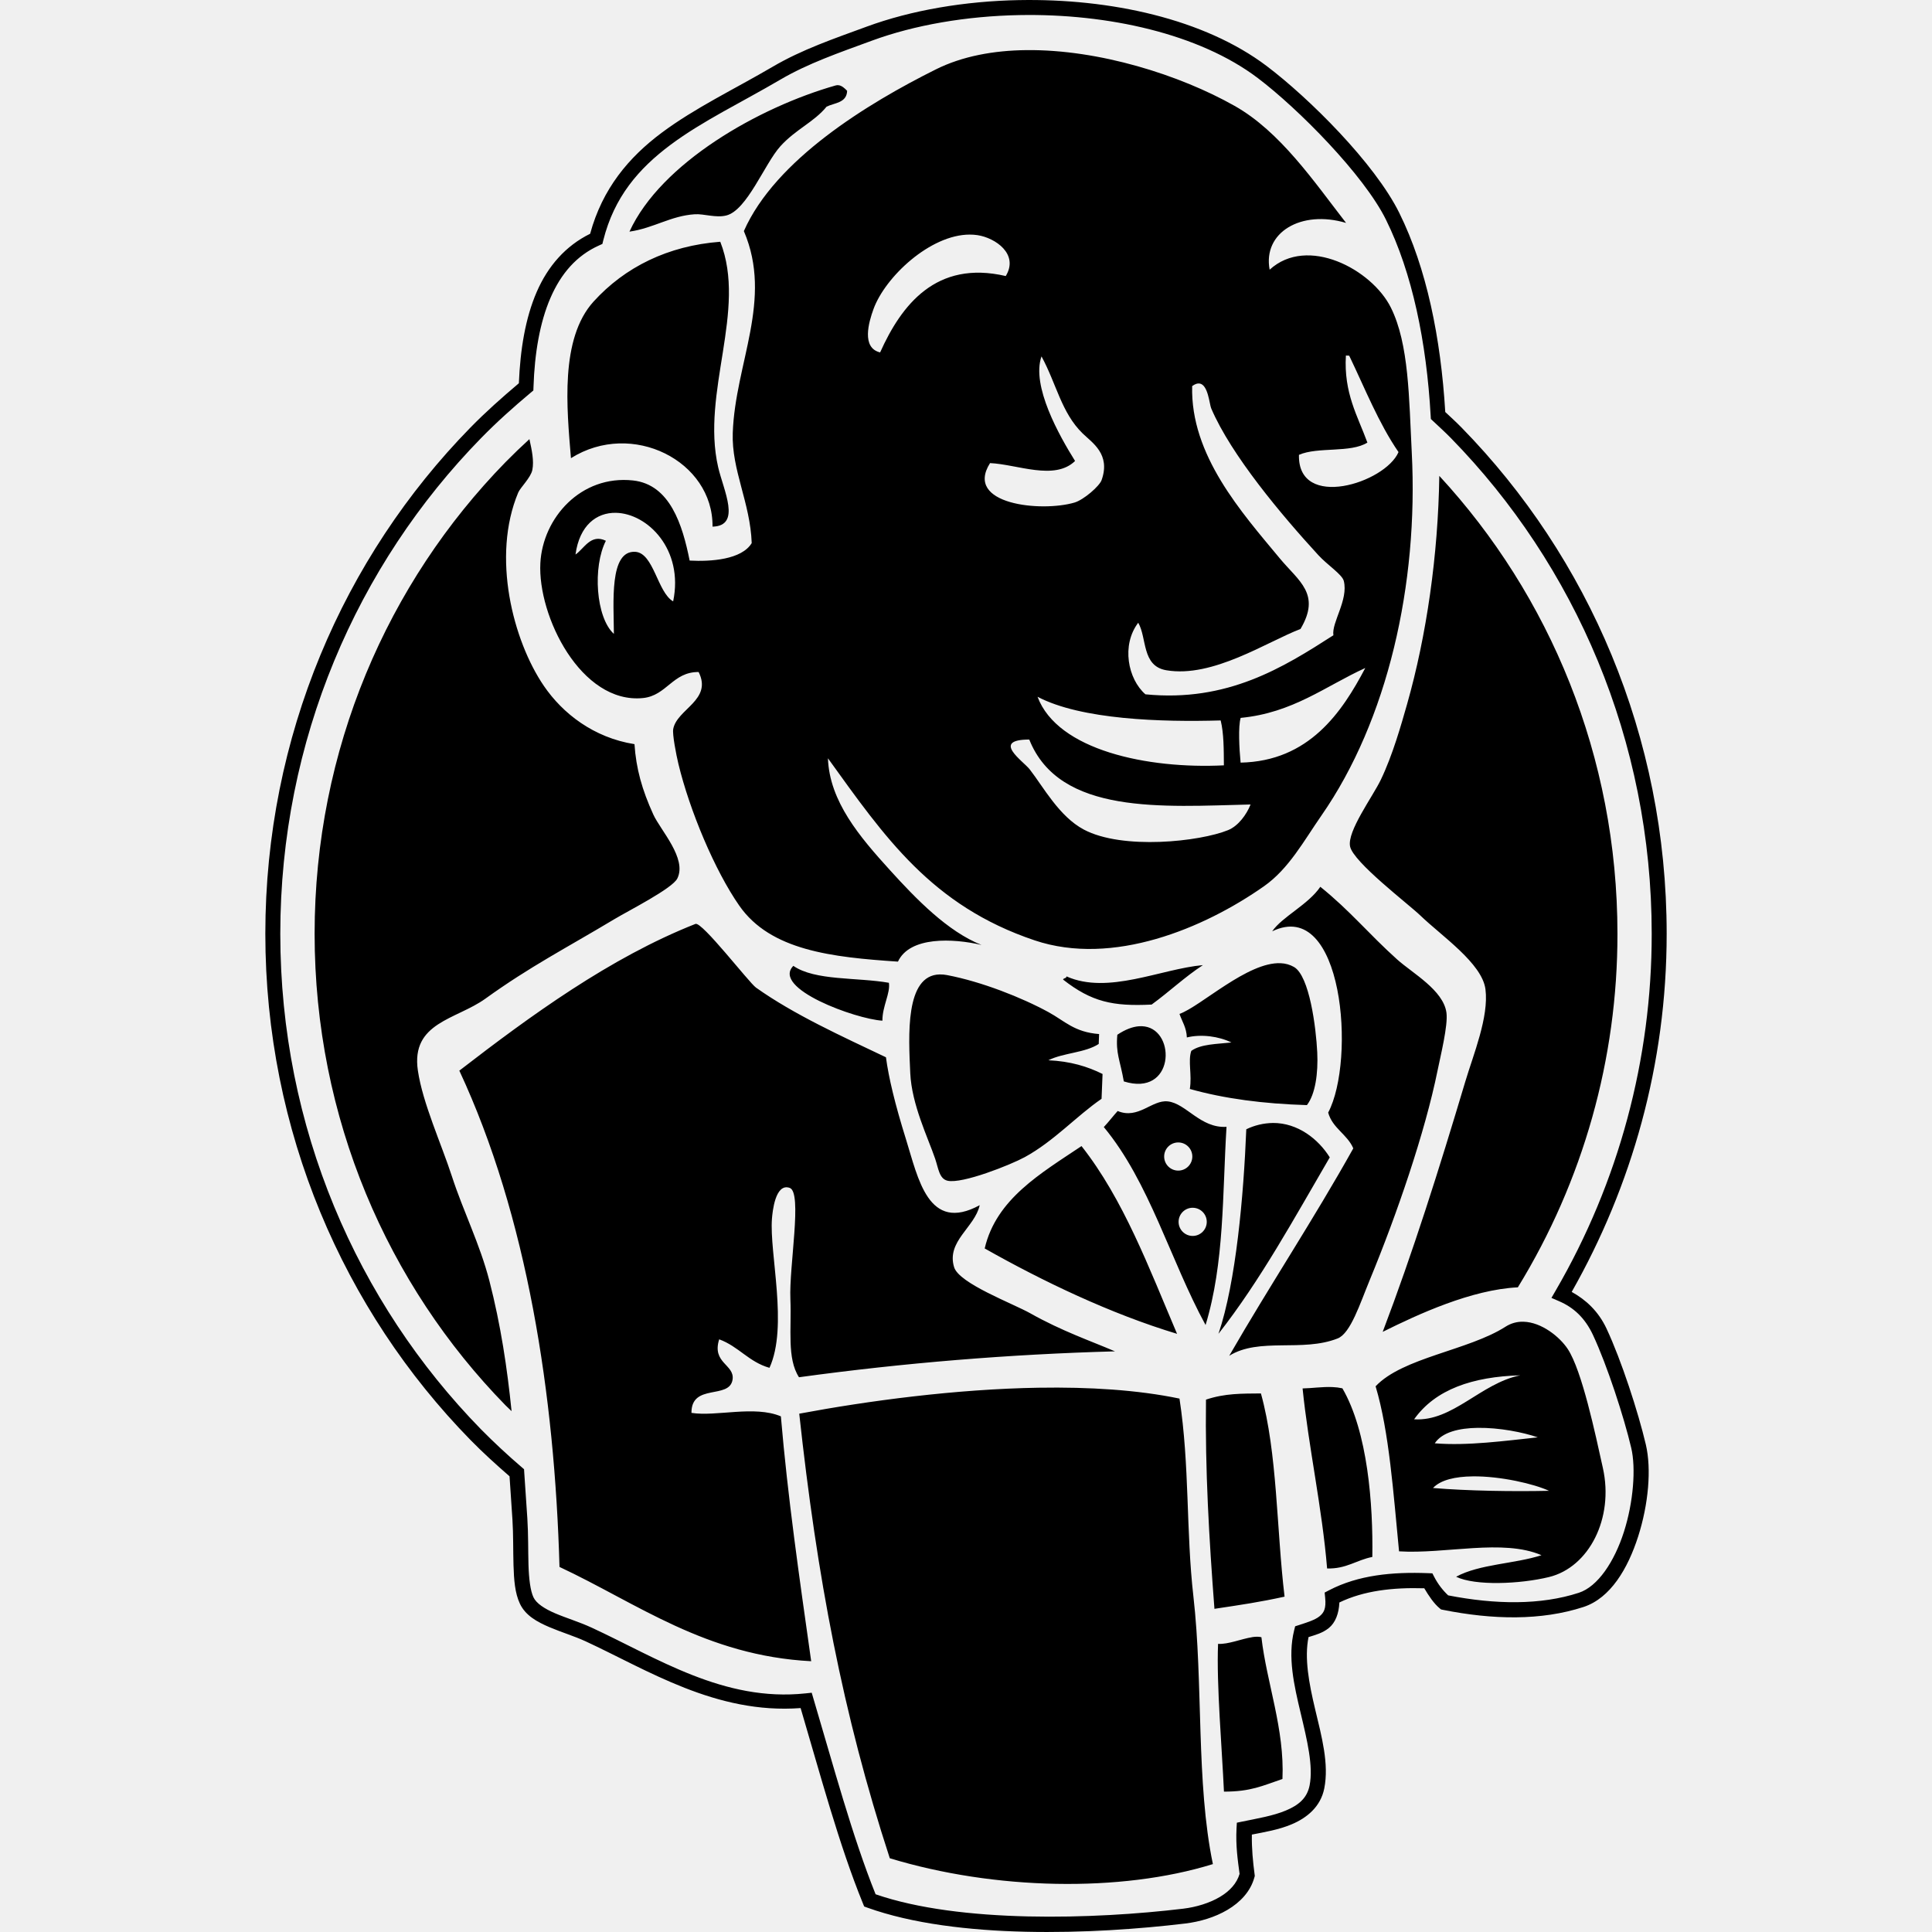
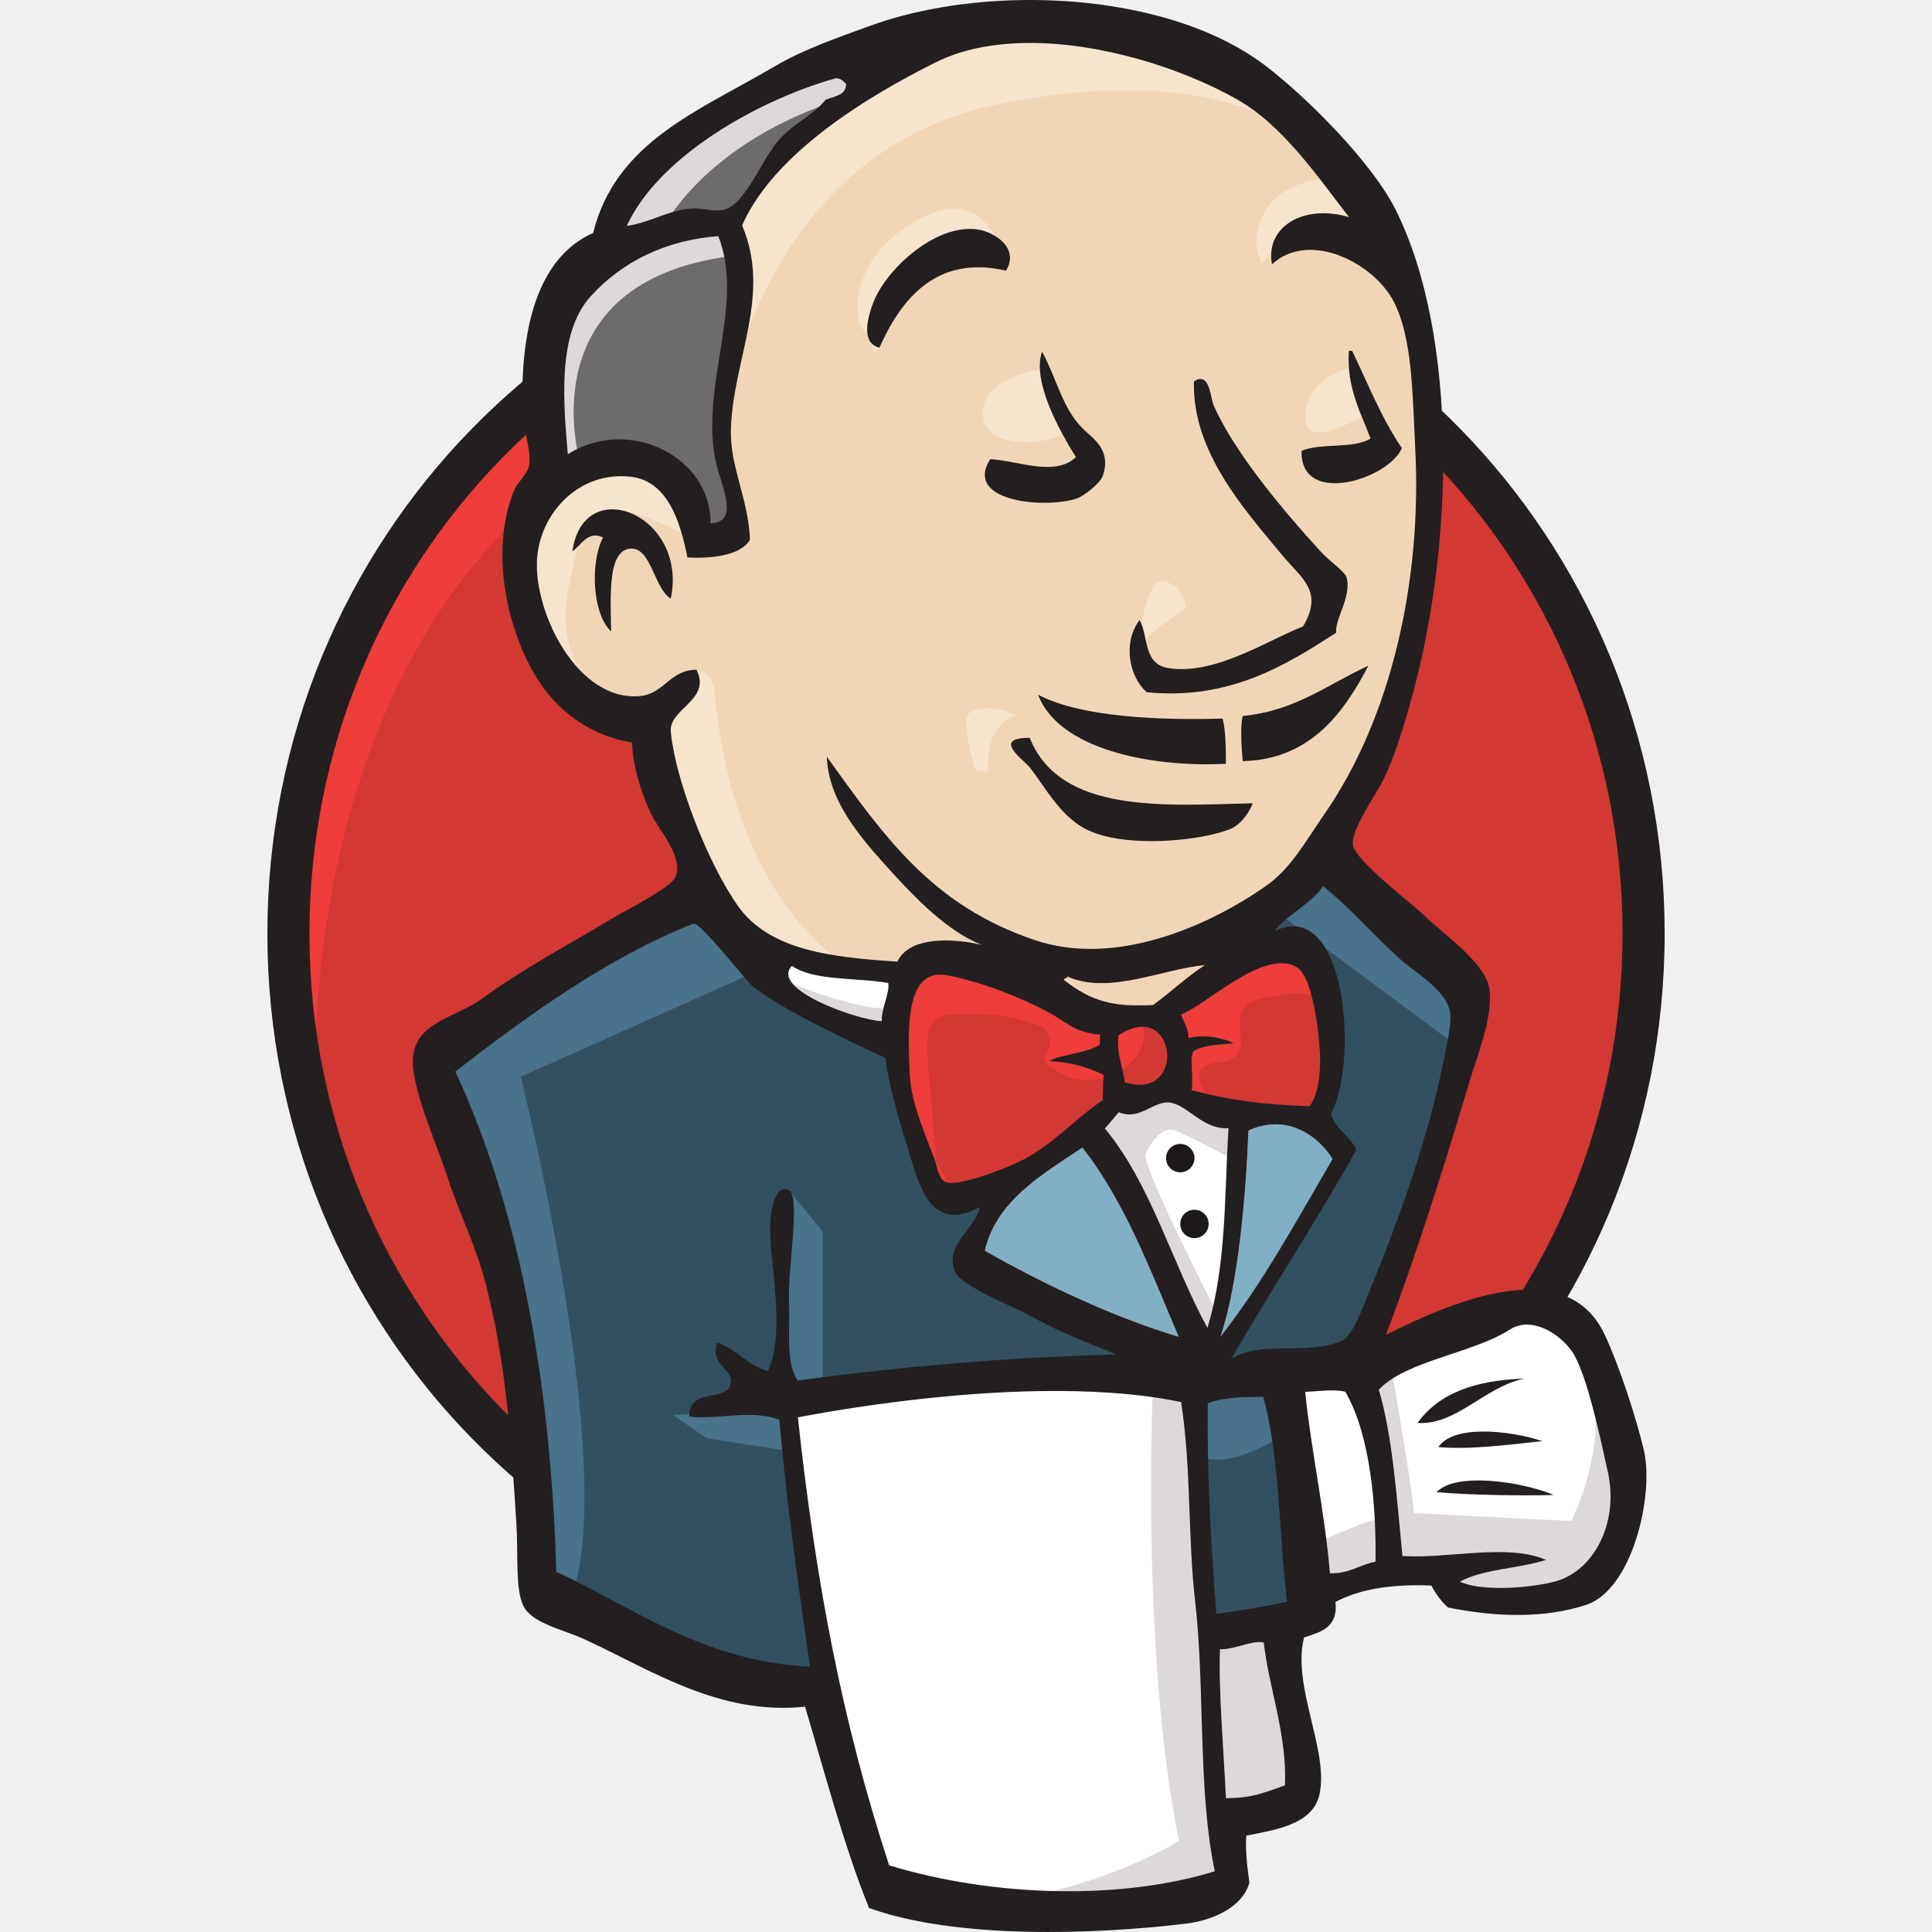
<svg xmlns="http://www.w3.org/2000/svg" viewBox="0 0 128 128">
-   <path d="M67.527.006c-3.61.068-7.142.668-10.11 1.76-2.15.791-4.271 1.508-6.224 2.655-2.511 1.474-5.139 2.72-7.362 4.38-2.168 1.618-3.92 3.695-4.733 6.687-1.625.798-2.799 2.144-3.54 3.854-.748 1.726-1.09 3.805-1.182 6.05-1.107.934-2.194 1.898-3.215 2.942-8.394 8.585-13.582 20.45-13.582 33.53 0 13.08 5.188 24.944 13.582 33.528.831.85 1.708 1.642 2.597 2.416.066.95.13 1.899.192 2.859.064 1.005.042 2.063.071 3.03.03.968.091 1.845.423 2.55.368.786 1.145 1.21 1.95 1.553.804.343 1.684.609 2.377.93h.002c4.12 1.905 8.66 4.855 14.27 4.434 1.3 4.393 2.543 9.055 4.128 12.943l.083.203.208.076c5.93 2.132 15.033 1.777 21.06 1.052.97-.117 1.96-.409 2.797-.903.836-.494 1.531-1.208 1.788-2.155l.026-.095-.012-.099c-.114-.864-.196-1.708-.182-2.64.838-.166 1.77-.315 2.635-.68 1.003-.42 1.92-1.158 2.163-2.38.323-1.628-.174-3.439-.603-5.235-.41-1.718-.726-3.395-.44-4.79.45-.142.927-.262 1.345-.601.431-.35.667-.955.698-1.692 1.615-.779 3.53-1.003 5.625-.94.3.505.634 1.006 1.014 1.322l.097.08.124.025c3.293.661 6.511.726 9.313-.188 1.79-.585 2.941-2.546 3.622-4.672.681-2.127.892-4.462.508-6.093-.504-2.144-1.617-5.572-2.597-7.664v-.002c-.55-1.176-1.383-1.928-2.314-2.444 3.968-6.987 6.293-15.074 6.292-23.727.001-13.08-5.188-24.946-13.582-33.53-.36-.369-.729-.703-1.087-1.038-.294-4.903-1.239-9.538-3.039-13.177v-.002c-1.64-3.316-5.993-7.626-8.782-9.736C79.777 1.241 73.543-.106 67.527.007Zm.02.993c5.852-.11 11.91 1.24 15.787 4.174 2.66 2.011 7.016 6.401 8.492 9.385v.002c1.739 3.515 2.687 8.11 2.96 13.003l.012.197.146.136c.408.385.814.751 1.186 1.132 8.218 8.404 13.3 20.018 13.3 32.837a46.94 46.94 0 0 1-6.363 23.64l-.28.484.51.221c.932.402 1.699 1.075 2.247 2.246v.002c.924 1.974 2.048 5.419 2.53 7.472.314 1.33.147 3.588-.486 5.562-.632 1.975-1.73 3.624-2.984 4.033-2.532.826-5.535.782-8.66.172a4.558 4.558 0 0 1-.911-1.201l-.134-.258-.289-.012c-2.354-.09-4.608.12-6.55 1.13l-.298.155.033.336c.075.742-.091 1.008-.38 1.242-.289.234-.791.393-1.347.573l-.261.084-.066.265c-.443 1.757-.003 3.662.428 5.47.431 1.809.85 3.531.595 4.81-.169.848-.732 1.308-1.574 1.661-.841.354-1.918.532-2.871.729l-.374.077-.022.382c-.06 1.143.08 2.088.202 3.01-.18.615-.638 1.133-1.31 1.53-.685.405-1.562.67-2.413.774-5.878.707-14.792.982-20.392-.954-1.548-3.855-2.799-8.528-4.116-12.956l-.116-.396-.411.043c-5.412.578-9.843-2.355-14.177-4.36h-.002c-.79-.366-1.676-.632-2.405-.944-.73-.312-1.255-.667-1.44-1.062-.206-.437-.302-1.227-.33-2.157-.028-.93-.007-2-.075-3.063a568.607 568.607 0 0 0-.206-3.06l-.013-.206-.155-.133a44.425 44.425 0 0 1-2.694-2.508c-8.217-8.404-13.3-20.016-13.3-32.833 0-12.82 5.083-24.433 13.3-32.837 1.039-1.063 2.15-2.056 3.297-3.017l.17-.142.008-.223c.073-2.254.423-4.29 1.124-5.908.701-1.618 1.733-2.81 3.22-3.477l.22-.099.058-.234c.72-2.873 2.345-4.756 4.457-6.333 2.112-1.577 4.713-2.815 7.273-4.318 1.838-1.079 3.896-1.784 6.061-2.58 2.839-1.045 6.277-1.633 9.788-1.698zm.466 2.321c-2.186.022-4.26.404-6.01 1.277-4.523 2.255-10.635 5.986-12.72 10.713 1.948 4.561-.574 8.742-.736 13.373-.085 2.464 1.16 4.615 1.256 7.298-.666 1.099-2.703 1.234-4.112 1.159-.474-2.373-1.304-5.04-3.748-5.308-3.458-.378-5.986 2.484-6.143 5.474-.186 3.517 2.702 9.346 6.794 8.942 1.581-.157 1.97-1.741 3.692-1.725.934 1.863-1.44 2.447-1.684 3.779-.064.344.195 1.689.347 2.32.743 3.07 2.402 7.046 4.033 9.384 2.07 2.966 6.135 3.413 10.51 3.704.782-1.684 3.661-1.545 5.537-1.105-2.248-.89-4.337-3.048-6.07-4.959-1.989-2.192-4.004-4.543-4.106-7.408 3.76 5.215 6.865 9.77 13.701 12.065 5.173 1.735 11.214-.796 15.189-3.587 1.65-1.16 2.634-3 3.806-4.686 4.386-6.31 6.434-15.316 5.984-24.045-.185-3.6-.178-7.188-1.386-9.61-1.262-2.532-5.53-4.798-8.03-2.507-.463-2.463 2.078-3.985 5.064-3.099-2.13-2.747-4.364-6.05-7.39-7.757-3.621-2.044-8.969-3.74-13.778-3.692Zm-12.44 2.328a.458.458 0 0 0-.202.011c-5.076 1.439-11.582 5.128-13.668 9.688 1.615-.235 2.736-1.05 4.33-1.152.601-.039 1.39.254 2.082.082 1.38-.342 2.545-3.435 3.585-4.585 1.015-1.124 2.232-1.604 3.066-2.628.536-.258 1.328-.242 1.359-1.046-.175-.187-.356-.339-.553-.37zm8.671 9.894c.175 0 .347.011.518.037 1.173.177 2.76 1.25 1.872 2.71-4.625-1.078-6.922 1.936-8.324 5.06-1.251-.302-.754-2.006-.438-2.873.777-2.134 3.757-4.931 6.372-4.934zm-16.524.475c-3.47.263-6.324 1.683-8.393 3.961-2.242 2.467-1.771 7.089-1.5 10.377 4.053-2.549 9.43.2 9.38 4.537 1.934-.052.723-2.416.373-3.94-1.143-4.976 1.928-10.384.14-14.935zm41.449 7.538.219.01c1.045 2.171 1.949 4.47 3.267 6.387-.883 2.057-6.686 3.876-6.596.182 1.255-.548 3.421-.11 4.534-.812-.643-1.765-1.572-3.269-1.424-5.767zm-20.167.057c.991 1.817 1.315 3.728 2.724 5.102.635.618 1.87 1.373 1.258 3.093-.143.405-1.19 1.31-1.793 1.488-2.203.65-7.337.133-5.598-2.614 1.822.085 4.271 1.183 5.633-.14-1.046-1.672-2.91-4.98-2.224-6.93zm10.466 1.796c.576.076.658 1.37.777 1.647 1.325 3.101 4.66 7.066 7.095 9.72.597.654 1.58 1.281 1.69 1.713.315 1.257-.82 2.763-.689 3.6-3.317 2.13-7.018 4.45-12.454 3.912-1.162-1.01-1.605-3.258-.477-4.742.588 1.01.22 2.867 1.857 3.147 3.084.528 6.675-1.889 8.894-2.733 1.376-2.32-.12-3.171-1.36-4.664-2.538-3.059-5.941-6.85-5.817-11.43.192-.139.351-.188.484-.17zm-44.393 3.686a41.02 41.02 0 0 0-1.579 1.52c-7.815 7.997-12.652 19.037-12.652 31.25 0 12.212 4.837 23.252 12.652 31.247.129.131.267.252.397.382-.29-2.843-.712-5.696-1.472-8.643-.627-2.427-1.717-4.57-2.479-6.909-.704-2.167-1.935-4.846-2.256-7.007-.475-3.203 2.542-3.38 4.471-4.769 2.982-2.147 5.323-3.334 8.552-5.271.956-.574 3.84-2.027 4.168-2.696.652-1.326-1.12-3.194-1.593-4.234-.749-1.643-1.14-3.04-1.248-4.662-2.709-.428-4.763-2.04-6.003-3.859-2.052-3.008-3.475-8.575-1.7-12.809.14-.333.834-.988.936-1.5.121-.604-.037-1.326-.194-2.04zm60.283 2.434c-.078 5.244-.842 10.578-2.14 15.142-.388 1.358-.95 3.355-1.733 4.986-.547 1.14-2.245 3.418-2.039 4.424.212 1.04 3.872 3.82 4.657 4.576 1.412 1.362 4.096 3.171 4.313 4.89.234 1.83-.806 4.333-1.333 6.1-1.761 5.892-3.48 11.34-5.476 16.593 2.357-1.172 5.884-2.8 8.955-2.95a44.672 44.672 0 0 0 6.598-23.424c0-11.76-4.493-22.423-11.802-30.337zm-54.564 2.447c2.096.032 4.521 2.417 3.804 5.868-1.04-.594-1.287-3.208-2.507-3.283-1.745-.106-1.426 3.393-1.419 5.438-1.201-1.09-1.413-4.446-.531-6.17-1.006-.494-1.456.545-2.013.91.268-1.952 1.409-2.782 2.666-2.763zm49.66 10.28c-1.545 2.94-3.73 6.177-8.261 6.271-.092-.949-.165-2.393.004-2.964 3.464-.333 5.604-2.097 8.257-3.306zM68.74 46.163c2.89 1.52 8.204 1.683 12.133 1.568.211.86.205 1.925.213 2.975-5.05.252-11.022-.998-12.346-4.543Zm-.548 2.834c1.998 5.018 8.868 4.44 14.661 4.302-.255.651-.806 1.423-1.494 1.701-1.856.756-6.978 1.328-9.555-.04-1.635-.87-2.684-2.832-3.58-3.983-.432-.556-2.586-1.977-.032-1.98zm19.283 9.755c-.805 1.188-2.531 1.985-3.19 2.951 4.706-2.281 5.554 8.527 3.71 12.009.285 1.038 1.264 1.436 1.664 2.37-2.625 4.704-5.541 9.095-8.22 13.743 1.993-1.24 4.84-.222 7.185-1.15.858-.34 1.477-2.303 2.126-3.873 1.785-4.319 3.66-9.765 4.494-13.886.188-.94.702-2.986.587-3.822-.205-1.496-2.236-2.605-3.269-3.53-1.903-1.71-3.102-3.214-5.087-4.812zM46.08 61.21c-5.65 2.23-10.93 6.08-15.648 9.723 4.5 9.654 6.315 21.48 6.636 32.88 5.153 2.41 9.681 5.885 16.675 6.247-.81-5.725-1.548-10.833-2.008-16.223-1.757-.741-4.28.032-5.924-.23-.014-1.983 2.513-.868 2.723-2.2.158-1.008-1.39-1.085-.886-2.673 1.286.468 1.96 1.5 3.332 1.888 1.252-2.74-.016-7.59.164-9.881.034-.43.213-2.384 1.177-2.04.852.302-.05 5.193.044 7.361.085 1.997-.24 3.93.57 5.184A193.102 193.102 0 0 1 73.87 89.53c-1.608-.69-3.52-1.342-5.615-2.523-1.136-.64-4.715-1.974-5.043-3.052-.523-1.72 1.372-2.635 1.696-4.109-3.411 1.86-4.077-1.782-4.884-4.364-.73-2.338-1.148-4.085-1.327-5.434-2.938-1.4-6.08-2.82-8.61-4.616-.461-.328-3.582-4.389-4.01-4.22zm38.776 2.605c-2.193-.107-5.296 2.855-6.712 3.36.176.508.465.91.488 1.559.957-.236 2.123-.075 2.953.333-.96.107-2.024.099-2.659.556-.232.673.058 1.59-.097 2.523 2.278.643 4.879.985 7.758 1.07.56-.728.75-2.116.684-3.49-.08-1.657-.515-5.064-1.539-5.66a1.893 1.893 0 0 0-.876-.25zm-5.16.126c-2.781.249-6.283 1.976-9.037.748-.007.146-.195.093-.226.212 1.89 1.477 3.293 1.782 5.866 1.654 1.16-.842 2.189-1.825 3.397-2.614zm-27.134.049c-1.47 1.491 4.12 3.524 5.9 3.633-.01-.944.54-1.834.429-2.511-2.114-.371-4.893-.125-6.33-1.122zm9.697.568c-2.306.047-2.064 4.074-1.952 6.54.095 2.082 1.177 4.285 1.648 5.668.22.646.27 1.331.821 1.46.976.227 4.195-1.06 5.112-1.56 1.94-1.059 3.445-2.739 5.093-3.867.021-.549.044-1.096.066-1.645-.99-.494-2.137-.845-3.59-.909.986-.496 2.437-.489 3.336-1.08.01-.22.017-.438.025-.656-1.64-.126-2.267-.858-3.348-1.45-1.77-.967-4.429-2.019-6.715-2.455a2.396 2.396 0 0 0-.496-.046zm13.189 3.435c-.41.033-.885.204-1.422.562-.113 1.25.178 1.659.43 3.091 3.337 1.044 3.489-3.33 1.38-3.641a1.738 1.738 0 0 0-.388-.012zm1.92 4.977c-1.054-.114-1.948 1.21-3.32.637-.313.347-.598.725-.918 1.064 3.028 3.65 4.404 8.826 6.742 13.114 1.255-4.12 1.111-8.634 1.388-13.13-1.725.11-2.683-1.557-3.892-1.685zm6.955 1.43a4.193 4.193 0 0 0-1.753.417c-.177 4.377-.677 10.119-1.843 13.55 2.783-3.545 5.028-7.67 7.373-11.688-.75-1.204-2.112-2.292-3.777-2.28zm-6.284 1.29h.046a.933.933 0 1 1-.047 0zm-6.385.24c-2.693 1.806-5.658 3.505-6.415 6.783 3.854 2.18 8.347 4.331 12.744 5.657-1.861-4.377-3.55-8.912-6.33-12.44zm7.317 4.088h.048a.933.933 0 1 1-.934.932c0-.5.393-.907.886-.932zm21.962 7.55a2.059 2.059 0 0 0-1.184.327c-2.467 1.58-6.813 2.04-8.612 3.951.902 3.004 1.182 7.128 1.554 10.934 3.082.192 6.874-.848 9.437.256-1.789.58-4.11.583-5.656 1.428 1.263.61 4.222.488 6.15.02 2.65-.644 4.315-3.889 3.574-7.221-.497-2.24-1.383-6.458-2.331-7.891-.526-.795-1.726-1.774-2.932-1.804zm-.21 3.55c-2.626.526-4.472 3.078-7.034 2.914 1.408-1.985 3.876-2.822 7.034-2.914zm-12.443.779c-.671-.029-1.374.08-1.98.09.38 3.783 1.3 7.956 1.624 11.927 1.271.04 1.95-.56 2.996-.762.056-3.485-.304-8.286-1.983-11.172a3.674 3.674 0 0 0-.657-.083zm-19.448.042c-5.525.09-11.329.87-15.88 1.721 1.174 10.804 2.877 19.887 5.999 29.454 6.929 2.104 15.281 2.286 21.406.387-1.125-5.4-.634-11.973-1.291-17.735-.495-4.33-.243-8.687-.922-13.106-2.783-.579-5.997-.774-9.312-.72zm14.708.38c-1.265.012-2.379-.013-3.64.41-.063 4.639.205 9.215.56 13.86 1.78-.267 2.99-.444 4.646-.807-.537-4.473-.47-9.506-1.566-13.463zm14.374 2.28c1.416-.019 2.992.292 3.968.629-2.14.226-4.654.574-6.825.395.482-.736 1.607-1.009 2.857-1.025zm-.359 3.214c1.865-.023 4.094.503 5.07.957-2.406.053-5.397.006-7.684-.186.507-.544 1.495-.757 2.614-.77zM82.95 108.467v.002c-.701.11-1.592.485-2.25.441-.112 2.681.264 6.978.39 9.79 1.782.002 2.546-.388 3.876-.837.15-3.308-1.048-6.371-1.394-9.393-.176-.046-.388-.04-.622-.004z" />
+   <path fill="#d33833" d="M108.893 61.68c0 25.36-20.099 45.918-44.892 45.918-24.794 0-44.893-20.558-44.893-45.918s20.1-45.92 44.893-45.92 44.892 20.56 44.892 45.92" />
+   <path fill="#ef3d3a" d="M20.938 73.052S17.688 25.167 61.81 23.8l-3.078-5.13-23.943 8.037-6.84 7.867-5.986 11.459-3.42 13.339 1.025 8.893" />
+   <path fill="#231f20" d="M33.253 30.355c-7.876 8.06-12.75 19.186-12.75 31.496 0 12.307 4.874 23.436 12.75 31.494 7.88 8.057 18.74 13.03 30.747 13.03 12.007 0 22.867-4.973 30.747-13.03 7.876-8.058 12.751-19.187 12.751-31.494 0-12.31-4.875-23.437-12.751-31.496C86.867 22.3 76.007 17.327 64 17.326c-12.006.001-22.867 4.973-30.747 13.03zM31.26 95.294c-8.37-8.561-13.546-20.392-13.546-33.443 0-13.053 5.176-24.883 13.546-33.444 8.37-8.563 19.954-13.87 32.74-13.869 12.788-.002 24.374 5.306 32.741 13.869 8.372 8.561 13.548 20.392 13.547 33.444 0 13.05-5.175 24.882-13.547 33.443-8.367 8.562-19.953 13.87-32.74 13.87-12.787 0-24.372-5.308-32.74-13.87" />
+   <path fill="#f0d6b7" d="m82.898 61.934-6.841 1.026-9.235 1.026-5.986.171-5.815-.17-4.446-1.369-3.934-4.275-3.078-8.722-.684-1.881-4.105-1.368-2.394-3.934-1.71-5.644 1.881-4.96 4.446-1.538 3.592 1.71 1.71 3.762 2.053-.342.683-.855-.683-3.933-.172-4.96 1.026-6.84-.04-3.908 3.119-4.985 5.472-3.934 9.578-4.104 10.603 1.539 9.235 6.67 4.276 6.84 2.736 4.96.684 12.313-2.053 10.604-3.762 9.405-3.591 4.96" />
+   <path fill="#335061" d="m88.027 56.975-4.103 4.105v15.904l-3.58 14.66-1.721.047 1.367 16.418 6.498-.855L84.95 91.52l-2.902.079 7.863-.422s3.932-9.919 3.932-10.432c0-.513 3.422-14.365 3.422-14.365l-7.698-8.037-1.539-1.37zm-41.215 2.564-4.275 1.711-13.682 9.406.856 2.737 3.934 11.628 1.709 19.327 1.197 2.05 17.101 5.817 1.028-1.2-2.053-14.365v-4.103l24.455-1.027 1.88-1.026-14.876-7.012 2.736-5.3-3.933 1.367-1.54-1.881-2.052-8.893-1.711-.513-3.762-1.198-3.25-2.906-3.761-4.619z" />
+   <path fill="#6d6b6d" d="m36.551 31.835 4.446-1.54 3.592 1.711 1.71 3.762 2.053-.342.513-2.052-1.026-3.933 1.026-9.407-.856-5.13 3.079-3.592 6.67-5.301-1.882-2.565-9.406 4.617-3.933 3.079-2.224 4.788-3.42 4.617-1.026 5.473.684 5.815" />
+   <path fill="#dcd9d8" d="M59.445 4.021c-1.172-.012-2.543.108-2.543.108L45.787 8.406l-4.277 4.276-1.881 3.42 3.934-.342s2.565-6.328 12.826-9.406c6.413-1.924 5.01-2.312 3.056-2.333zM48.01 14.904l-9.406 2.223-2.737 8.893.684 5.814 1.88-1.195s-3.591-11.974 10.09-13.684l-.511-2.05z" />
+   <path fill="#f7e4cd" d="M69.986.475a11.318 11.318 0 0 0-3.85.748c-10.26 3.933-17.785 11.115-17.615 15.732.292 7.864.172 7.87.172 7.87S51.601 9.774 66.31 6.866c12.108-2.393 18.468.512 20.863 3.248 0 0-8.25-9.82-17.186-9.64zm18.328 11.35c-.545-.003-4.913.108-5.074 4.277 0 0 0 .683.342 1.367 0 0 3.934-4.447 6.328-2.053l-1.539-3.59s-.02-.002-.057-.002zm-25.185 2.01c-.84.02-1.876.371-3.149 1.24-3.762 2.565-3.42 6.157-2.736 6.841.684.684.499 2.06 1.02 1.115.52-.945.349-4.022 2.23-4.877 1.881-.855 4.966-1.812 6.16-.222 0 0-.522-4.166-3.525-4.096zm26.437 10.476s-2.818.594-3.078 3.078c-.26 2.483 3.079.512 3.592.341l-.514-3.42zm-20.693.171s-3.762.513-3.762 2.907 4.276 2.223 5.473 1.197l-1.711-4.104zM38.432 30.64 34.5 34.742l.684 5.131 2.05 5.3 2.225.686c-3.25-3.933-1.711-6.671-1.027-10.433.683-3.763 7.183.172 7.183.172l-.172-2.567-2.564-2.05-4.447-.342zm38.609 7.847c-1.126-.05-1.556 3.635-1.648 4.586.31-.92 3.171-2.77 3.171-2.77s0-1.396-1.396-1.794a.549.549 0 0 0-.127-.022zm-1.648 4.586a.394.394 0 0 0-.02.221s.006-.08.02-.22zm-29.248 1.301-2.24 2.17.513 7.525 5.473 8.551s6.143 1.386 5.472.856c-7.353-5.815-7.866-16.59-8.037-17.788-.17-1.196-1.181-1.314-1.181-1.314zm19.244 2.549c-.675.01-1.122.228-1.248.396-.427.57.457 3.672.457 3.672l.855.172c-.17-3.421 1.881-3.764 1.881-3.764-.758-.364-1.42-.484-1.945-.476z" />
+   <path fill="#49728b" d="m45.615 59.37-16.76 11.286 1.881 5.303 4.448 19.152.17 10.092 2.394.854c3.42-8.21-3.248-34.717-3.248-34.717l16.074-7.182-4.959-4.789zm6.614 19.448-.458 1.073s-.341 3.078-.341 3.933c0 .856.341 8.04.341 8.04h2.737V81.601l-2.28-2.784zm.056 14.584-7.695.342 2.222 1.54 5.473.855v-2.737zm35.742-36.427-3.248 3.591L96.75 69.46l.342-4.104-9.065-8.38zm-3.42 33.52-5.984 1.196.854 4.79c2.223 1.026 5.986-1.711 5.986-1.711l-.856-4.276z" />
+   <path fill="#fff" d="M50.574 62.62v1.538l2.174 2.395 6.84 3.078.172-5.129-4.739-.516-4.447-1.367zm50.059 24.284-5.473 1.711-5.25 2.563-2.789-.51-2.172.853 1.832 14.368 6.668-1.883 12.656-.684 1.881-5.814-3.42-10.09-3.933-.514zm-22.01 4.787-9.97.002-16.026.854.291 7.869 1.762 10.6 3.54 14.369 7.866 1.709 12.998-1.026.17-2.566-1.54-13.852.909-17.959zm1.317-1.366-3.763-9.577-3.934-5.644s.855-2.394 2.053-2.394h3.933l3.762 1.368-.341 6.328-1.71 9.92" />
+   <path fill="#dcd9d8" d="m52.115 65.014-.513.685 2.908 2.051 4.787 1.025-.17-2.05c-1.71.513-7.012-1.711-7.012-1.711zm23.77 7.353-3.932.512 6.67 15.734 1.367.172.684-1.71s-4.79-9.236-4.79-10.604c0 0 .856-2.052 2.053-1.54 1.198.514 3.764 1.882 3.764 1.882v-3.249l-5.816-1.197zm16.248 17.957-2.223.854 1.881 9.406c-.684-.171-5.13 1.883-5.13 1.883l.51 2.736 1.884-.685 5.984-.854 1.711 2.223 5.13.17 3.079-.684 2.736-4.103-.172-3.08-1.88-5.473c.513 4.104-1.54 8.039-1.54 8.039-.855 0-10.431-.514-10.431-.514 0-1.026-1.54-9.918-1.54-9.918zm-13.17.17-2.565 1.027s-.854 17.787 1.711 30.442c0 0-5.13 3.249-12.656 4.103l14.365-.513 1.711-1.026-2.052-28.047-.514-5.986zm4.47 18.297c-.736.004-1.83.526-2.603.475-.113 2.701.266 7.033.393 9.867 1.796.002 2.565-.392 3.906-.844.151-3.335-1.057-6.422-1.404-9.467a1.105 1.105 0 0 0-.291-.031z" />
+   <path fill="#d33833" d="M84.777 63.818c-2.192.102-5.148 2.897-6.525 3.387.178.512.47.917.492 1.57.965-.238 2.14-.075 2.977.336-.968.108-2.038.102-2.678.563-.235.677.055 1.6-.102 2.54 2.296.648 4.919.994 7.82 1.079.566-.733.758-2.133.69-3.518-.08-1.67-.519-5.104-1.55-5.705-.34-.197-.718-.27-1.124-.252zm-22.535.748c-2.324.05-2.082 4.108-1.969 6.592.095 2.098 1.188 4.318 1.66 5.713.224.65.274 1.342.83 1.47.984.23 4.23-1.067 5.155-1.571 1.955-1.066 3.473-2.76 5.133-3.897l.062-1.658c-.998-.498-2.15-.852-3.617-.916.995-.5 2.457-.493 3.363-1.088l.026-.662c-1.654-.127-2.285-.864-3.375-1.461-1.784-.974-4.464-2.037-6.768-2.477a2.4 2.4 0 0 0-.5-.045zm13.43 3.457c-.442.004-.969.171-1.57.573-.114 1.259.18 1.67.433 3.115 3.493 1.093 3.525-3.704 1.137-3.688z" />
+   <path fill="#ef3d3a" d="m84.557 62.621-6.498 3.762-.344 1.88v3.762l2.394.856s-1.197-1.71-.341-2.223c.855-.513 1.711 0 2.224-.855.513-.856 0-1.369.17-2.395.171-1.026 1.026-1.196 1.881-1.367.855-.17 3.25-.513 3.592.342l-1.026-3.078zm-21.536 1.03c-.847-.018-1.619.122-2.185.507-4.021 2.735-.78 9.056 1.19 12.774a551.56 551.56 0 0 0-.538-6.409c-.362-3.98.957-3.285 4.408-3.285.528 0 3.245.628 3.44 1.026.933 1.905-1.56 1.481 1.074 2.918 2.224 1.212 6.152-.737 5.254-3.432-.503-.6-2.62-.187-3.379-.58l-4.008-2.078c-1.168-.607-3.392-1.403-5.256-1.442Zm-.996 13.28c.042.532.086 1.063.127 1.594l.612-.183c-.204-.405-.46-.883-.739-1.41z" />
+   <path fill="#231f20" d="M67.565.006c-3.59.068-7.101.665-10.027 1.742-2.175.8-4.282 1.516-6.192 2.638-5.111 3-10.537 5.008-12.052 11.047-3.734 1.672-4.86 6.451-4.672 11.997.036 1.081.623 2.432.42 3.449-.104.516-.804 1.177-.944 1.513-1.79 4.267-.355 9.876 1.713 12.909 1.25 1.832 3.32 3.457 6.05 3.888.109 1.635.502 3.042 1.257 4.699.478 1.048 2.263 2.932 1.606 4.269-.33.674-3.237 2.137-4.201 2.716-3.255 1.952-5.614 3.149-8.619 5.312-1.944 1.4-4.985 1.58-4.505 4.808.323 2.178 1.563 4.878 2.272 7.062.768 2.357 1.868 4.516 2.5 6.962 1.405 5.451 1.698 10.587 2.04 15.911.134 2.085-.088 4.291.453 5.442.558 1.19 2.626 1.57 4.12 2.264 4.315 1.995 8.893 5.042 14.552 4.437 1.349 4.536 2.624 9.367 4.243 13.34 5.803 2.086 14.964 1.76 20.997 1.035 1.834-.222 3.769-1.127 4.2-2.717-.129-.98-.272-1.95-.21-3.109 1.886-.39 4.453-.712 4.868-2.8.582-2.928-1.849-7.123-1.038-10.336 1.092-.354 2.258-.631 2.084-2.355 1.84-.958 4.023-1.172 6.353-1.082.3.58.727 1.138 1.111 1.457 3.264.656 6.425.71 9.135-.174 3.067-1.002 4.53-7.275 3.829-10.26-.498-2.115-1.624-5.58-2.584-7.628-2.601-5.56-10.353-2.07-14.502-.008 2.013-5.295 3.744-10.785 5.52-16.725.53-1.78 1.578-4.303 1.343-6.147-.22-1.734-2.924-3.556-4.347-4.93-.791-.762-4.479-3.562-4.693-4.61-.207-1.014 1.504-3.311 2.054-4.46.79-1.644 1.356-3.656 1.745-5.025 2.9-10.196 3.195-24.204-.951-32.586-1.57-3.175-5.96-7.56-8.705-9.637C79.74 1.254 73.546-.106 67.565.006Zm.478 2.84C72.89 2.799 78.28 4.509 81.93 6.568c3.05 1.72 5.3 5.048 7.446 7.817-3.009-.893-5.57.642-5.103 3.124 2.519-2.309 6.822-.025 8.095 2.528 1.217 2.44 1.209 6.057 1.396 9.685.453 8.798-1.61 17.875-6.031 24.234-1.182 1.698-2.174 3.554-3.836 4.723-4.006 2.813-10.095 5.363-15.309 3.614-6.89-2.312-10.02-6.903-13.81-12.16.103 2.888 2.134 5.258 4.14 7.467 1.745 1.925 3.851 4.1 6.117 4.998-1.89-.444-4.792-.583-5.58 1.114-4.41-.293-8.508-.744-10.594-3.733-1.644-2.356-3.314-6.363-4.063-9.458-.153-.636-.415-1.99-.351-2.337.246-1.343 2.638-1.933 1.697-3.81-1.736-.016-2.127 1.58-3.72 1.738-4.125.408-7.035-5.467-6.848-9.012.159-3.014 2.707-5.898 6.192-5.517 2.463.27 3.3 2.958 3.778 5.35 1.42.076 3.471-.061 4.143-1.169-.097-2.703-1.352-4.871-1.266-7.355.162-4.668 2.705-8.88.743-13.478 2.1-4.764 8.261-8.524 12.818-10.797 1.765-.88 3.856-1.264 6.06-1.286zM55.505 5.192c.198.032.38.186.556.374-.03.811-.83.794-1.37 1.054-.84 1.033-2.068 1.516-3.09 2.648-1.049 1.16-2.222 4.276-3.612 4.62-.697.174-1.493-.12-2.1-.08-1.605.101-2.735.923-4.363 1.159 2.102-4.595 8.659-8.313 13.774-9.762a.468.468 0 0 1 .205-.013zm8.74 9.973c-2.637.003-5.64 2.822-6.423 4.973-.318.874-.82 2.59.441 2.895 1.413-3.149 3.729-6.185 8.39-5.1.895-1.471-.705-2.552-1.887-2.73a3.477 3.477 0 0 0-.522-.038zm-16.656.48c1.802 4.586-1.293 10.036-.14 15.051.353 1.536 1.574 3.92-.376 3.972.051-4.37-5.37-7.143-9.455-4.574-.273-3.314-.746-7.973 1.514-10.459 2.085-2.296 4.959-3.725 8.457-3.99zm41.776 7.597c-.149 2.517.786 4.032 1.435 5.812-1.122.706-3.305.266-4.57.819-.09 3.723 5.76 1.888 6.65-.185-1.33-1.932-2.241-4.25-3.295-6.437l-.22-.01zm-20.325.057c-.692 1.964 1.188 5.298 2.242 6.984-1.373 1.333-3.842.226-5.679.14-1.753 2.769 3.423 3.29 5.644 2.634.608-.179 1.66-1.09 1.805-1.5.617-1.733-.627-2.493-1.267-3.117-1.42-1.384-1.746-3.31-2.745-5.141zm10.549 1.81c-.134-.018-.295.03-.488.17-.125 4.616 3.305 8.437 5.863 11.52 1.25 1.505 2.756 2.365 1.369 4.703-2.236.85-5.855 3.285-8.964 2.753-1.65-.282-1.278-2.155-1.87-3.173-1.138 1.497-.692 3.762.48 4.78 5.479.542 9.208-1.794 12.552-3.943-.133-.842 1.012-2.36.694-3.626-.11-.436-1.102-1.068-1.704-1.727-2.453-2.675-5.814-6.672-7.15-9.798-.12-.28-.201-1.583-.782-1.66zm-38.98 8.635c-1.267-.02-2.415.815-2.686 2.783.562-.368 1.015-1.415 2.028-.917-.89 1.737-.676 5.12.535 6.22-.007-2.062-.328-5.587 1.43-5.48 1.231.074 1.48 2.71 2.528 3.308.723-3.478-1.722-5.882-3.835-5.914zm50.051 10.36c-2.673 1.22-4.83 2.997-8.322 3.332-.169.577-.097 2.033-.004 2.99 4.567-.095 6.77-3.358 8.326-6.321zm-21.884 1.921c1.335 3.573 7.353 4.833 12.443 4.579-.008-1.058-.003-2.13-.215-2.998-3.96.116-9.315-.049-12.228-1.58zm-.553 2.858c-2.573.003-.403 1.434.033 1.994.902 1.16 1.96 3.139 3.608 4.015 2.598 1.38 7.758.801 9.63.04.692-.28 1.25-1.057 1.507-1.713-5.84.14-12.763.722-14.778-4.336zm19.436 9.83c2 1.611 3.208 3.127 5.126 4.85 1.04.933 3.088 2.051 3.295 3.56.115.842-.401 2.905-.591 3.852-.84 4.154-2.73 9.642-4.53 13.995-.654 1.582-1.28 3.56-2.143 3.902-2.364.936-5.233-.091-7.242 1.16 2.7-4.685 5.64-9.111 8.286-13.852-.403-.94-1.391-1.341-1.678-2.388 1.858-3.509 1.004-14.403-3.738-12.103.663-.974 2.404-1.778 3.215-2.976zm-41.724 2.48c.431-.17 3.577 3.923 4.042 4.255 2.55 1.81 5.716 3.24 8.677 4.653.181 1.359.6 3.12 1.338 5.476.813 2.602 1.484 6.274 4.922 4.398-.327 1.486-2.237 2.408-1.71 4.141.33 1.087 3.94 2.43 5.084 3.076 2.111 1.19 4.037 1.848 5.659 2.544-7.37.202-14.291.802-21.102 1.729-.816-1.264-.487-3.212-.573-5.225-.094-2.186.815-7.114-.044-7.42-.971-.345-1.153 1.623-1.188 2.057-.182 2.308 1.099 7.195-.164 9.958-1.382-.391-2.063-1.43-3.358-1.902-.508 1.6 1.052 1.677.892 2.693-.212 1.343-2.757.22-2.743 2.217 1.657.266 4.199-.515 5.97.232.463 5.433 1.207 10.581 2.022 16.352-7.048-.366-11.61-3.868-16.805-6.297-.323-11.49-2.154-23.41-6.688-33.14 4.756-3.67 10.078-7.552 15.77-9.796zm39.082 2.626c.316.015.613.094.884.252 1.032.602 1.471 4.036 1.551 5.706.067 1.385-.126 2.783-.69 3.517-2.902-.085-5.524-.43-7.82-1.078.157-.94-.135-1.865.1-2.543.639-.46 1.711-.452 2.678-.56-.836-.412-2.01-.575-2.975-.337-.023-.654-.316-1.058-.493-1.57 1.427-.509 4.554-3.496 6.765-3.387zm-5.2.127c-1.218.794-2.255 1.787-3.424 2.635-2.593.129-4.008-.179-5.913-1.668.03-.12.222-.066.23-.213 2.775 1.237 6.304-.504 9.106-.754zm-27.347.049c1.447 1.005 4.247.757 6.378 1.131.11.683-.442 1.58-.432 2.531-1.793-.11-7.427-2.16-5.946-3.662zm9.772.573c.155-.004.321.011.5.045 2.304.44 4.984 1.502 6.768 2.477 1.09.596 1.721 1.332 3.375 1.46-.007.22-.017.44-.025.662-.906.595-2.369.588-3.363 1.088 1.466.064 2.62.417 3.618.915l-.065 1.659c-1.661 1.137-3.178 2.83-5.133 3.896-.925.504-4.17 1.802-5.153 1.572-.557-.129-.607-.82-.83-1.47-.473-1.395-1.564-3.614-1.66-5.712-.113-2.485-.356-6.545 1.968-6.592zm13.294 3.463c.137-.011.267-.007.39.011 2.126.313 1.972 4.722-1.392 3.67-.253-1.444-.546-1.856-.433-3.115.542-.361 1.022-.533 1.435-.566zm1.936 5.014c1.218.13 2.182 1.81 3.92 1.7-.279 4.532-.133 9.08-1.398 13.232-2.357-4.322-3.744-9.54-6.795-13.217.322-.342.61-.721.926-1.071 1.382.578 2.284-.758 3.347-.644zm7.008 1.442c1.678-.013 3.052 1.084 3.807 2.297-2.364 4.05-4.626 8.208-7.43 11.78 1.175-3.458 1.679-9.245 1.857-13.657a4.222 4.222 0 0 1 1.766-.42zM71.71 76.03c2.8 3.554 4.504 8.125 6.38 12.537-4.432-1.336-8.96-3.504-12.844-5.702.762-3.304 3.75-5.016 6.464-6.835zm29.511 11.728c1.217.03 2.426 1.018 2.955 1.819.956 1.444 1.849 5.695 2.35 7.952.747 3.359-.932 6.629-3.603 7.277v.001c-1.944.472-4.926.596-6.199-.019 1.558-.851 3.899-.856 5.702-1.44-2.583-1.112-6.405-.064-9.511-.258-.375-3.835-.658-7.993-1.567-11.02 1.813-1.927 6.193-2.39 8.68-3.981a2.077 2.077 0 0 1 1.193-.331zm-.211 3.578c-3.183.094-5.67.937-7.09 2.938 2.583.165 4.443-2.408 7.09-2.938zm-12.54.785c.225.01.447.035.66.083 1.692 2.91 2.056 7.749 2 11.261-1.055.204-1.74.808-3.02.768-.327-4.001-1.256-8.208-1.638-12.02.61-.012 1.32-.12 1.997-.092zm-19.603.043c3.34-.054 6.58.142 9.385.726.685 4.453.43 8.845.93 13.21.662 5.808.166 12.434 1.3 17.876-6.173 1.913-14.59 1.728-21.574-.392-3.147-9.643-4.863-18.796-6.047-29.685 4.587-.858 10.437-1.645 16.006-1.735zm14.824.384c1.103 3.987 1.037 9.06 1.579 13.567-1.668.366-2.888.545-4.683.815-.357-4.682-.63-9.295-.566-13.971 1.272-.426 2.394-.4 3.67-.411zm14.486 2.296c-1.26.016-2.394.29-2.88 1.032 2.19.18 4.722-.17 6.88-.398-.984-.34-2.572-.653-4-.634zm-.361 3.24c-1.128.014-2.123.228-2.634.777 2.304.193 5.318.241 7.743.189-.983-.458-3.23-.99-5.11-.966zM83.098 108.82c.236-.037.45-.045.627.002.348 3.045 1.555 6.131 1.404 9.466-1.34.452-2.11.848-3.907.845-.126-2.834-.506-7.166-.392-9.868.662.044 1.561-.334 2.268-.445z" />
+   <path fill="#81b0c4" d="M84.48 74.486a4.225 4.225 0 0 0-1.767.42c-.178 4.412-.68 10.199-1.856 13.656 2.805-3.571 5.066-7.73 7.43-11.779-.756-1.213-2.129-2.31-3.807-2.297zM71.71 76.03c-2.714 1.82-5.7 3.532-6.463 6.836 3.884 2.198 8.412 4.365 12.844 5.701-1.876-4.41-3.58-8.982-6.381-12.537z" />
+   <path fill="#f0d6b7" d="M79.817 63.945c-1.218.795-2.255 1.787-3.424 2.636-2.593.128-4.008-.18-5.913-1.669.031-.12.223-.066.23-.213 2.775 1.237 6.304-.504 9.107-.754" />
+   <path fill="#1d1919" d="M79.135 76.728a.94.94 0 1 1-1.881 0 .94.94 0 0 1 1.881 0m.941 4.361a.94.94 0 1 1-1.882 0 .94.94 0 0 1 1.882 0" />
</svg>
